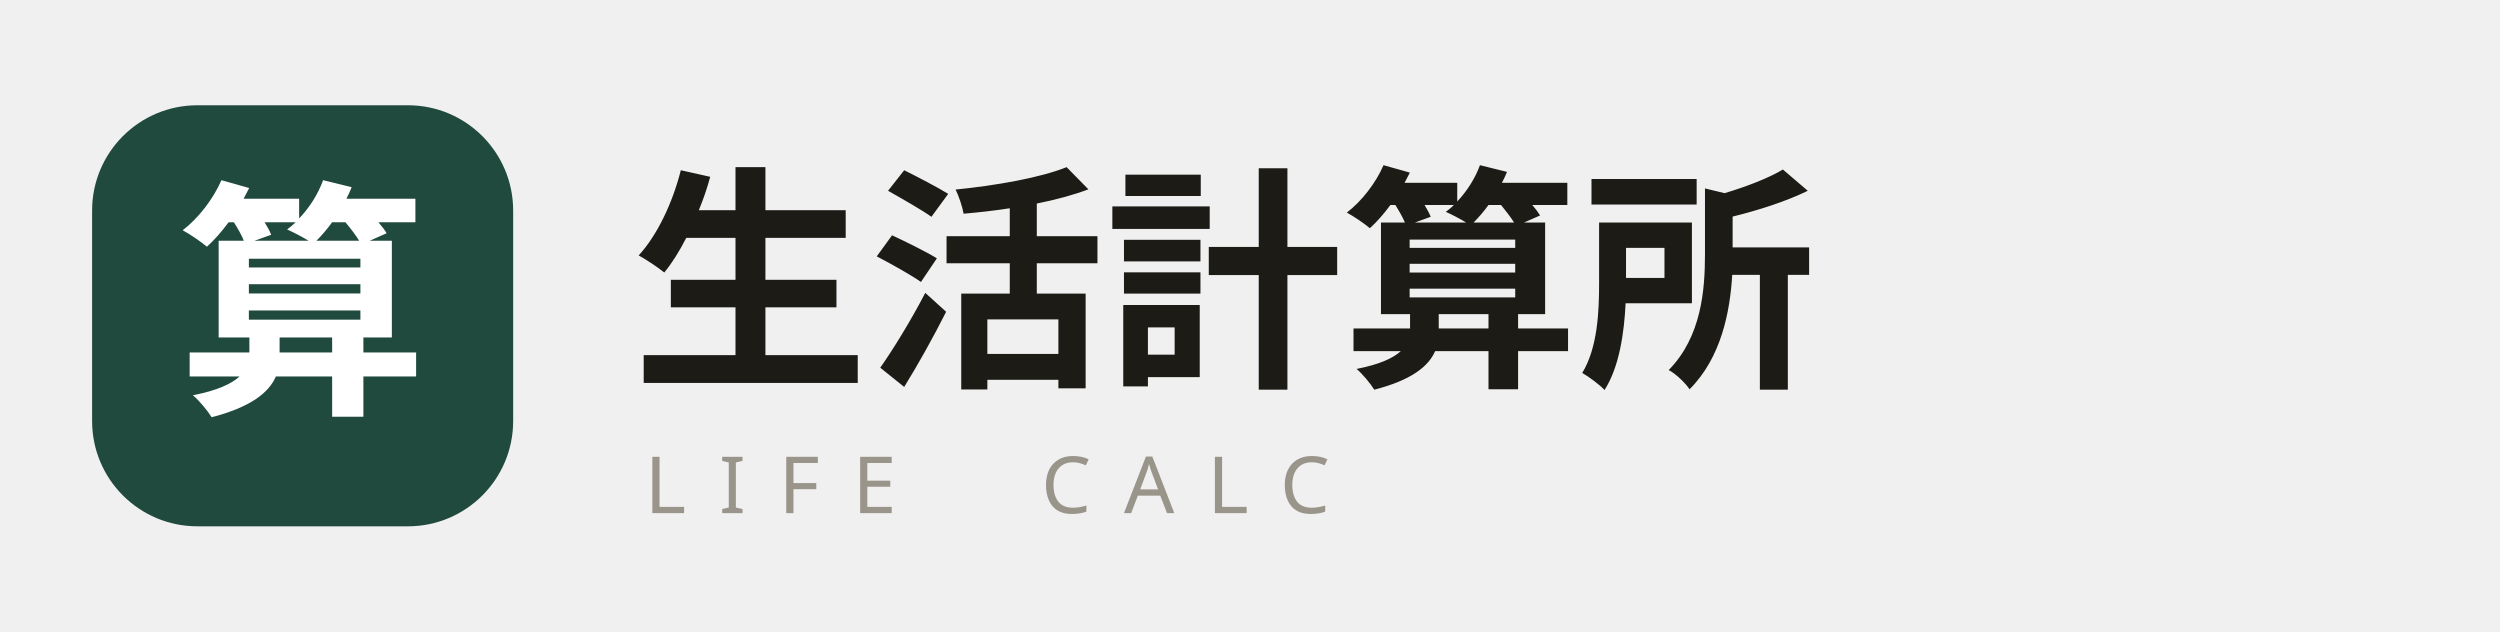
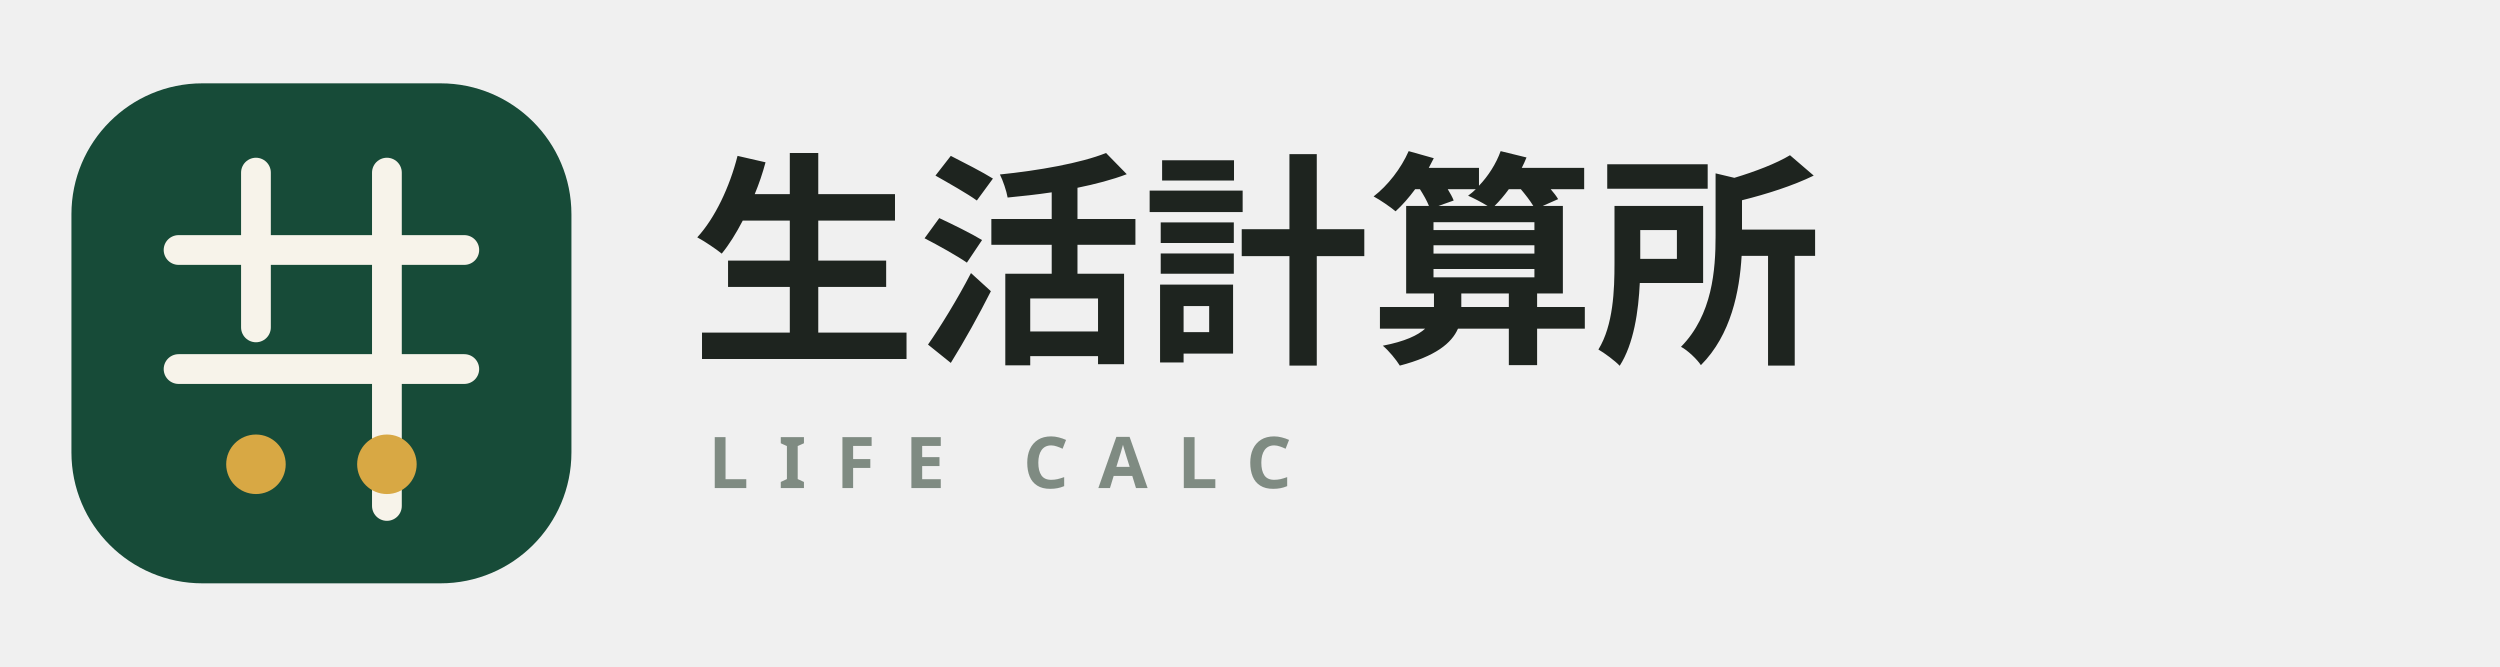
- <svg xmlns="http://www.w3.org/2000/svg" width="380" height="96" viewBox="0 0 380 96">
-   <rect x="14" y="16" width="64" height="64" rx="16" fill="#1f4a3d" />
-   <text x="46" y="60" font-family="'Noto Serif TC','Microsoft JhengHei',serif" font-size="38" font-weight="600" fill="#ffffff" text-anchor="middle">算</text>
-   <text x="96" y="56" font-family="'Noto Serif TC','Microsoft JhengHei',serif" font-size="36" font-weight="600" fill="#1c1b16">生活計算所</text>
-   <text x="98" y="78" font-family="'Noto Sans TC',sans-serif" font-size="12" letter-spacing="5" fill="#9a958b">LIFE　CALC</text>
+ <svg xmlns="http://www.w3.org/2000/svg" width="420" height="112" viewBox="0 0 420 112" role="img" aria-labelledby="title desc">
+   <rect x="12" y="14" width="84" height="84" rx="22" fill="#174b38" />
+   <path d="M30 42h48M30 62h48" stroke="#f7f3ea" stroke-width="5" stroke-linecap="round" />
+   <path d="M43 29v26M65 29v56" stroke="#f7f3ea" stroke-width="5" stroke-linecap="round" />
+   <circle cx="43" cy="78" r="5" fill="#d8a844" />
+   <circle cx="65" cy="78" r="5" fill="#d8a844" />
+   <text x="116" y="58" font-family="'Noto Serif TC','Microsoft JhengHei',serif" font-size="38" font-weight="700" fill="#1e241f">生活計算所</text>
+   <text x="119" y="82" font-family="'Noto Sans TC','Microsoft JhengHei',sans-serif" font-size="12" font-weight="700" letter-spacing="5" fill="#7f8b82">LIFE CALC</text>
</svg>
